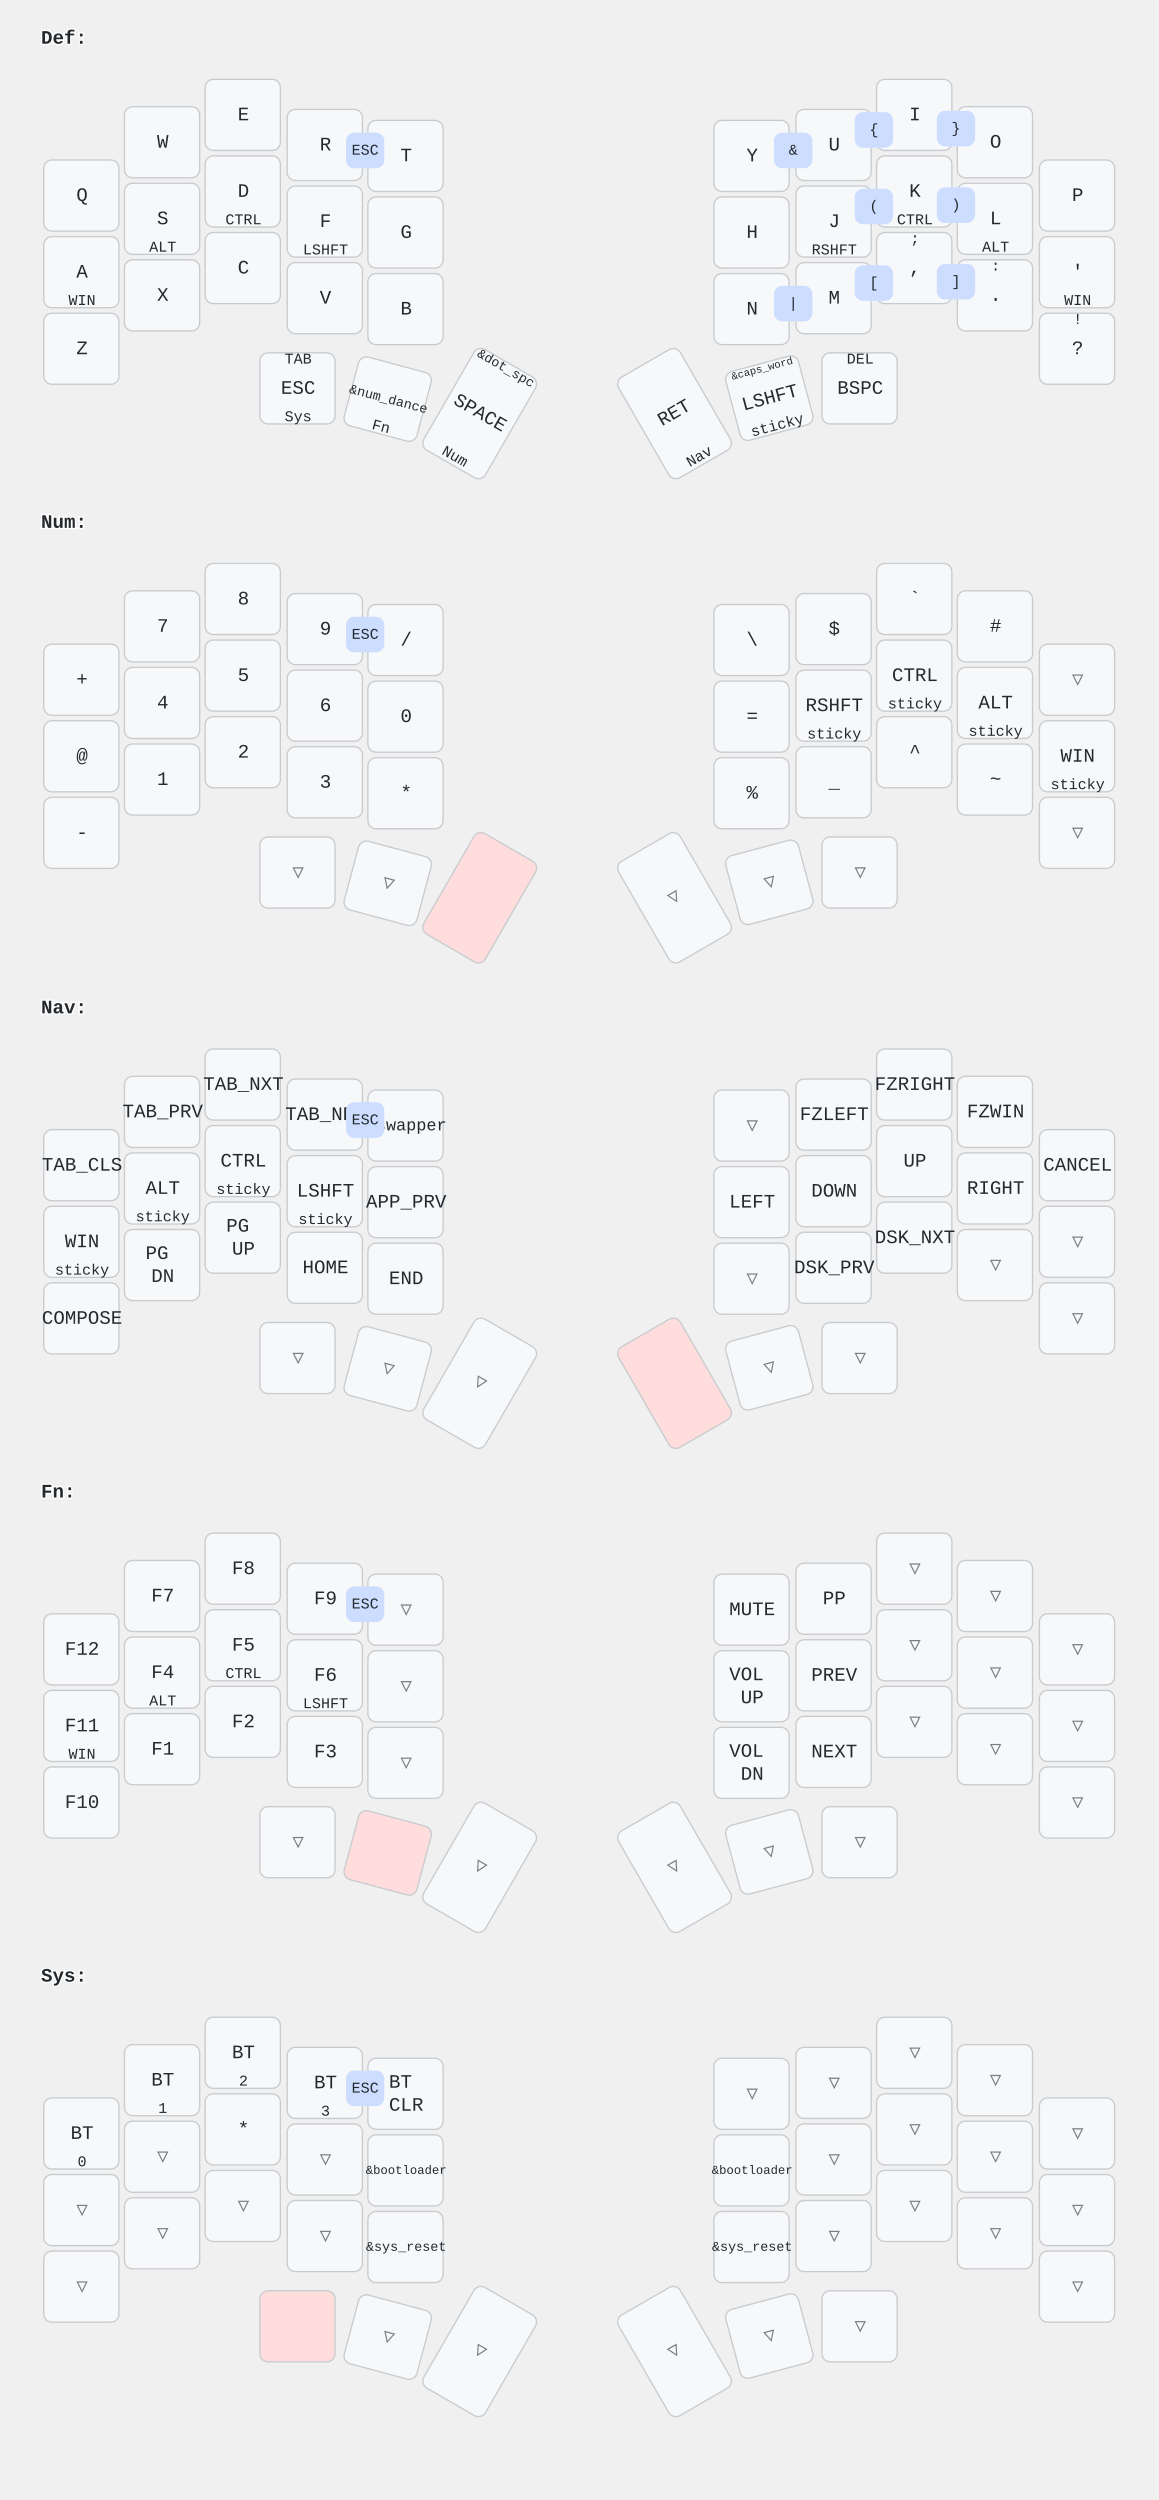
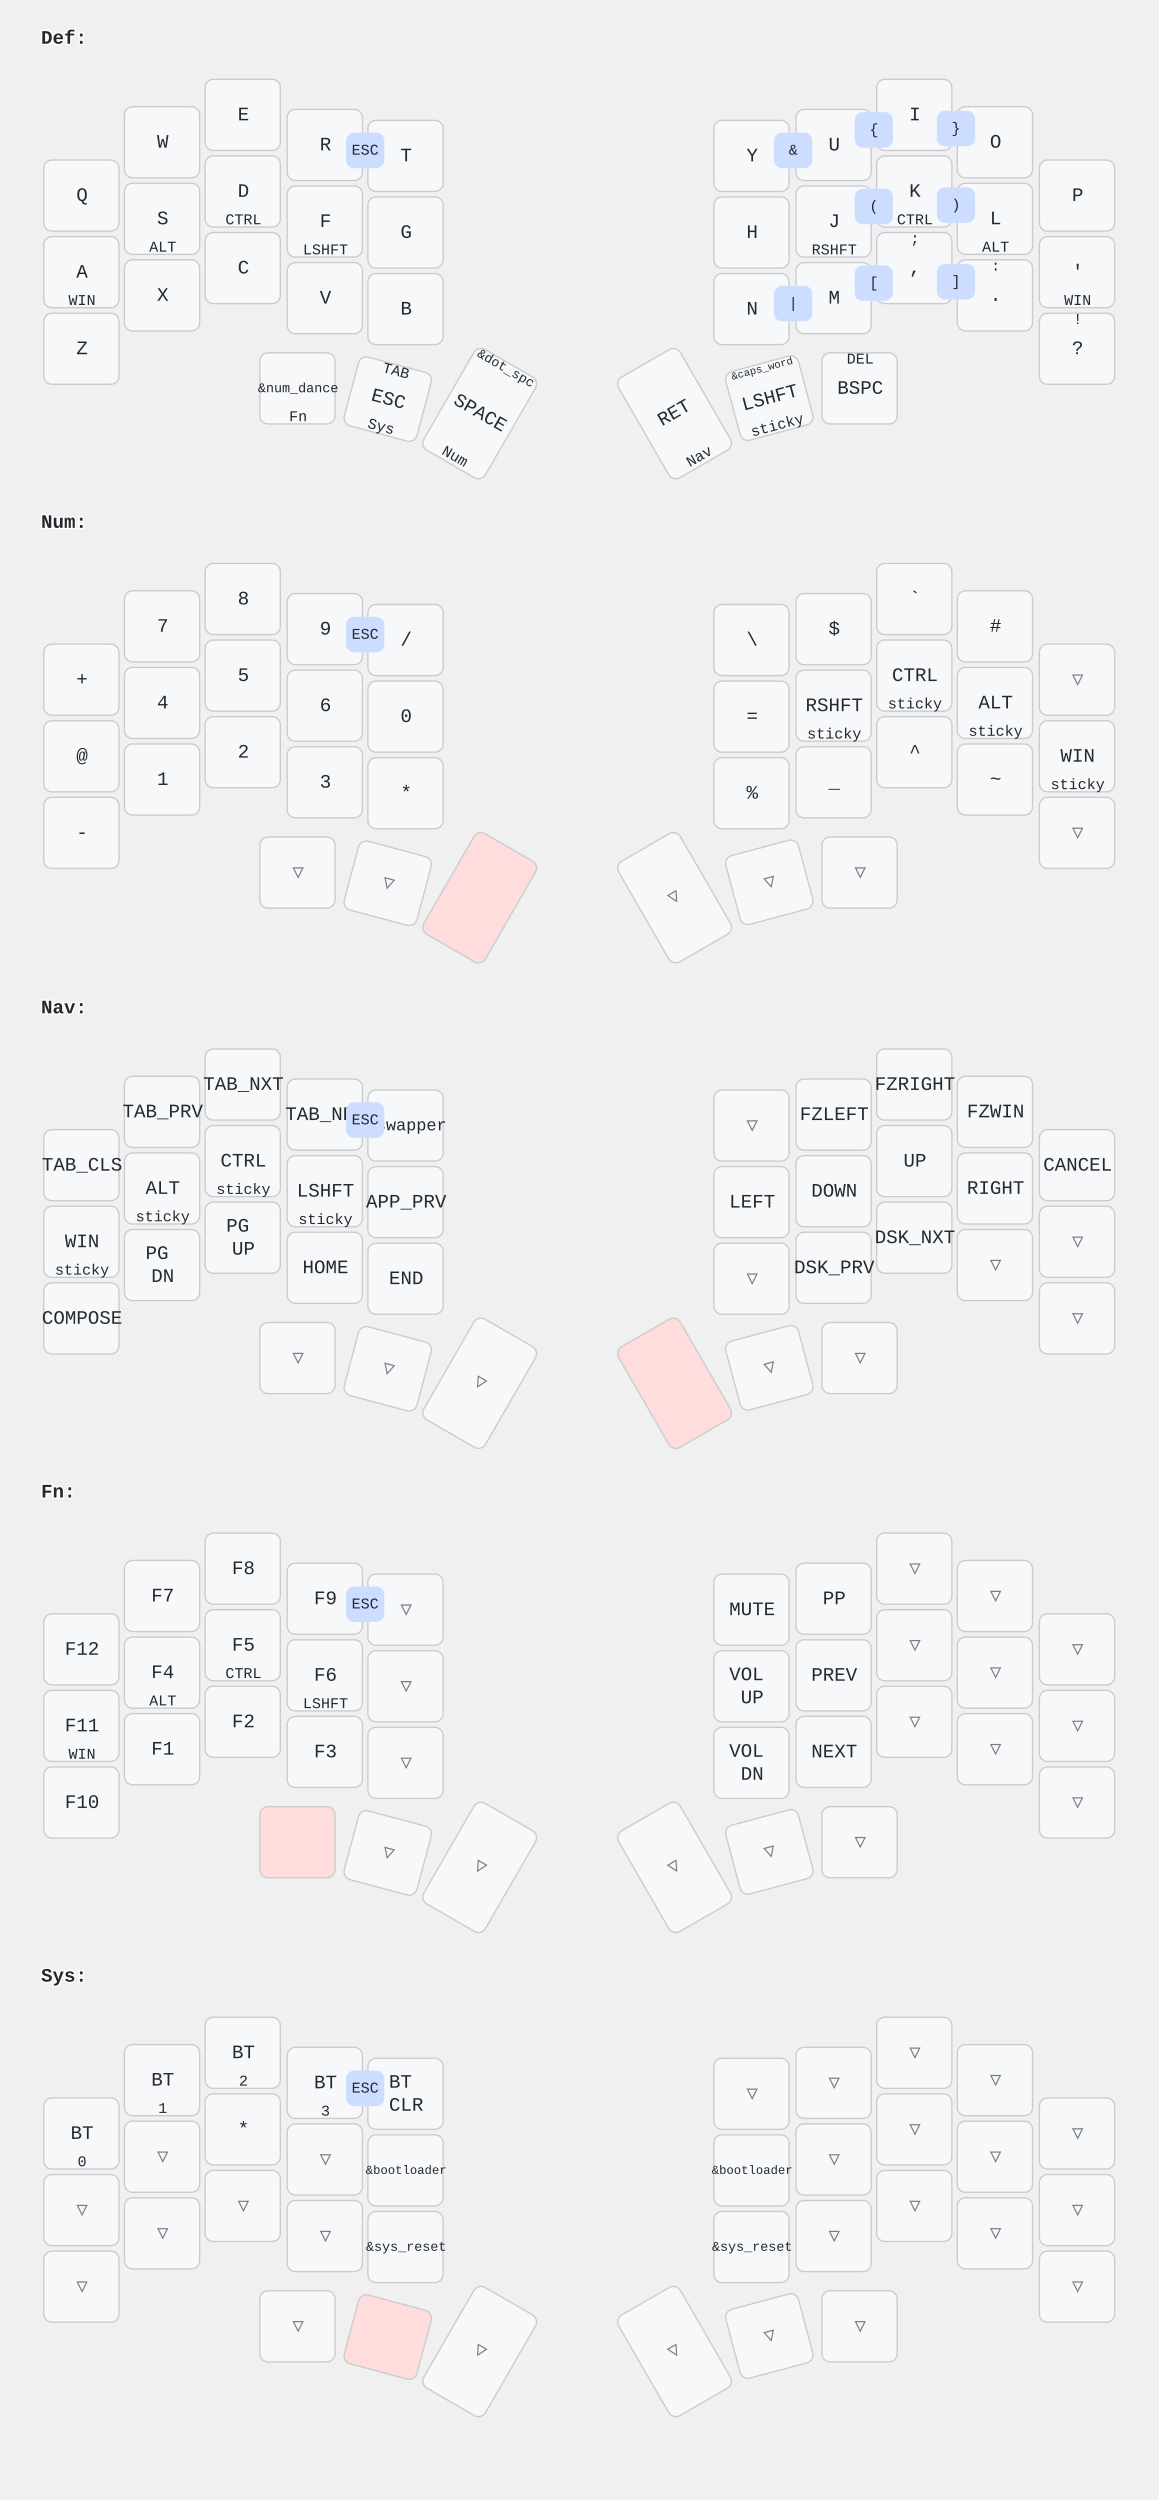
<svg xmlns="http://www.w3.org/2000/svg" width="847" height="1828" viewBox="0 0 847 1828" class="keymap">
  <style>/* inherit to force styles through use tags */
svg path {
    fill: inherit;
}

/* font and background color specifications */
svg.keymap {
    font-family: SFMono-Regular,Consolas,Liberation Mono,Menlo,monospace;
    font-size: 14px;
    font-kerning: normal;
    text-rendering: optimizeLegibility;
    fill: #24292e;
}

/* default key styling */
rect.key {
    fill: #f6f8fa;
    stroke: #c9cccf;
    stroke-width: 1;
}

/* default key side styling, only used is draw_key_sides is set */
rect.side {
    filter: brightness(90%);
}

/* color accent for combo boxes */
rect.combo, rect.combo-separate {
    fill: #cdf;
}

/* color accent for held keys */
rect.held, rect.combo.held {
    fill: #fdd;
}

/* color accent for ghost (optional) keys */
rect.ghost, rect.combo.ghost {
    stroke-dasharray: 4, 4;
    stroke-width: 2;
}

text {
    text-anchor: middle;
    dominant-baseline: middle;
}

/* styling for layer labels */
text.label {
    font-weight: bold;
    text-anchor: start;
    stroke: white;
    stroke-width: 2;
    paint-order: stroke;
}

/* styling for combo tap, and key hold/shifted label text */
text.combo, text.hold, text.shifted {
    font-size: 11px;
}

text.hold {
    text-anchor: middle;
    dominant-baseline: auto;
}

text.shifted {
    text-anchor: middle;
    dominant-baseline: hanging;
}

/* styling for hold/shifted label text in combo box */
text.combo.hold, text.combo.shifted {
    font-size: 8px;
}

/* lighter symbol for transparent keys */
text.trans {
    fill: #7b7e81;
}

/* styling for combo dendrons */
path.combo {
    stroke-width: 1;
    stroke: gray;
    fill: none;
}

/* Start Tabler Icons Cleanup */
/* cannot use height/width with glyphs */
.icon-tabler &gt; path {
    fill: inherit;
    stroke: inherit;
    stroke-width: 2;
}
/* hide tabler's default box */
.icon-tabler &gt; path[stroke="none"][fill="none"] {
    visibility: hidden;
}
/* End Tabler Icons Cleanup */
</style>
  <g transform="translate(30, 0)" class="layer-Def">
    <text x="0" y="28" class="label">Def:</text>
    <g transform="translate(0, 56)">
      <g transform="translate(30, 87)" class="key keypos-0">
        <rect rx="6" ry="6" x="-28" y="-26" width="55" height="52" class="key" />
        <text x="0" y="0" class="key tap">Q</text>
      </g>
      <g transform="translate(89, 48)" class="key keypos-1">
        <rect rx="6" ry="6" x="-28" y="-26" width="55" height="52" class="key" />
        <text x="0" y="0" class="key tap">W</text>
      </g>
      <g transform="translate(148, 28)" class="key keypos-2">
        <rect rx="6" ry="6" x="-28" y="-26" width="55" height="52" class="key" />
        <text x="0" y="0" class="key tap">E</text>
      </g>
      <g transform="translate(208, 50)" class="key keypos-3">
        <rect rx="6" ry="6" x="-28" y="-26" width="55" height="52" class="key" />
        <text x="0" y="0" class="key tap">R</text>
      </g>
      <g transform="translate(267, 58)" class="key keypos-4">
        <rect rx="6" ry="6" x="-28" y="-26" width="55" height="52" class="key" />
        <text x="0" y="0" class="key tap">T</text>
      </g>
      <g transform="translate(520, 58)" class="key keypos-5">
        <rect rx="6" ry="6" x="-28" y="-26" width="55" height="52" class="key" />
        <text x="0" y="0" class="key tap">Y</text>
      </g>
      <g transform="translate(580, 50)" class="key keypos-6">
        <rect rx="6" ry="6" x="-28" y="-26" width="55" height="52" class="key" />
        <text x="0" y="0" class="key tap">U</text>
      </g>
      <g transform="translate(639, 28)" class="key keypos-7">
        <rect rx="6" ry="6" x="-28" y="-26" width="55" height="52" class="key" />
        <text x="0" y="0" class="key tap">I</text>
      </g>
      <g transform="translate(698, 48)" class="key keypos-8">
        <rect rx="6" ry="6" x="-28" y="-26" width="55" height="52" class="key" />
        <text x="0" y="0" class="key tap">O</text>
      </g>
      <g transform="translate(758, 87)" class="key keypos-9">
        <rect rx="6" ry="6" x="-28" y="-26" width="55" height="52" class="key" />
        <text x="0" y="0" class="key tap">P</text>
      </g>
      <g transform="translate(30, 143)" class="key keypos-10">
        <rect rx="6" ry="6" x="-28" y="-26" width="55" height="52" class="key" />
        <text x="0" y="0" class="key tap">A</text>
        <text x="0" y="24" class="key hold">WIN</text>
      </g>
      <g transform="translate(89, 104)" class="key keypos-11">
        <rect rx="6" ry="6" x="-28" y="-26" width="55" height="52" class="key" />
        <text x="0" y="0" class="key tap">S</text>
        <text x="0" y="24" class="key hold">ALT</text>
      </g>
      <g transform="translate(148, 84)" class="key keypos-12">
        <rect rx="6" ry="6" x="-28" y="-26" width="55" height="52" class="key" />
        <text x="0" y="0" class="key tap">D</text>
        <text x="0" y="24" class="key hold">CTRL</text>
      </g>
      <g transform="translate(208, 106)" class="key keypos-13">
        <rect rx="6" ry="6" x="-28" y="-26" width="55" height="52" class="key" />
        <text x="0" y="0" class="key tap">F</text>
        <text x="0" y="24" class="key hold">LSHFT</text>
      </g>
      <g transform="translate(267, 114)" class="key keypos-14">
        <rect rx="6" ry="6" x="-28" y="-26" width="55" height="52" class="key" />
        <text x="0" y="0" class="key tap">G</text>
      </g>
      <g transform="translate(520, 114)" class="key keypos-15">
        <rect rx="6" ry="6" x="-28" y="-26" width="55" height="52" class="key" />
        <text x="0" y="0" class="key tap">H</text>
      </g>
      <g transform="translate(580, 106)" class="key keypos-16">
        <rect rx="6" ry="6" x="-28" y="-26" width="55" height="52" class="key" />
        <text x="0" y="0" class="key tap">J</text>
        <text x="0" y="24" class="key hold">RSHFT</text>
      </g>
      <g transform="translate(639, 84)" class="key keypos-17">
        <rect rx="6" ry="6" x="-28" y="-26" width="55" height="52" class="key" />
        <text x="0" y="0" class="key tap">K</text>
        <text x="0" y="24" class="key hold">CTRL</text>
      </g>
      <g transform="translate(698, 104)" class="key keypos-18">
        <rect rx="6" ry="6" x="-28" y="-26" width="55" height="52" class="key" />
        <text x="0" y="0" class="key tap">L</text>
        <text x="0" y="24" class="key hold">ALT</text>
      </g>
      <g transform="translate(758, 143)" class="key keypos-19">
        <rect rx="6" ry="6" x="-28" y="-26" width="55" height="52" class="key" />
        <text x="0" y="0" class="key tap">'</text>
        <text x="0" y="24" class="key hold">WIN</text>
      </g>
      <g transform="translate(30, 199)" class="key keypos-20">
        <rect rx="6" ry="6" x="-28" y="-26" width="55" height="52" class="key" />
        <text x="0" y="0" class="key tap">Z</text>
      </g>
      <g transform="translate(89, 160)" class="key keypos-21">
        <rect rx="6" ry="6" x="-28" y="-26" width="55" height="52" class="key" />
        <text x="0" y="0" class="key tap">X</text>
      </g>
      <g transform="translate(148, 140)" class="key keypos-22">
        <rect rx="6" ry="6" x="-28" y="-26" width="55" height="52" class="key" />
        <text x="0" y="0" class="key tap">C</text>
      </g>
      <g transform="translate(208, 162)" class="key keypos-23">
        <rect rx="6" ry="6" x="-28" y="-26" width="55" height="52" class="key" />
        <text x="0" y="0" class="key tap">V</text>
      </g>
      <g transform="translate(267, 170)" class="key keypos-24">
        <rect rx="6" ry="6" x="-28" y="-26" width="55" height="52" class="key" />
        <text x="0" y="0" class="key tap">B</text>
      </g>
      <g transform="translate(520, 170)" class="key keypos-25">
        <rect rx="6" ry="6" x="-28" y="-26" width="55" height="52" class="key" />
        <text x="0" y="0" class="key tap">N</text>
      </g>
      <g transform="translate(580, 162)" class="key keypos-26">
        <rect rx="6" ry="6" x="-28" y="-26" width="55" height="52" class="key" />
        <text x="0" y="0" class="key tap">M</text>
      </g>
      <g transform="translate(639, 140)" class="key keypos-27">
        <rect rx="6" ry="6" x="-28" y="-26" width="55" height="52" class="key" />
        <text x="0" y="0" class="key tap">,</text>
        <text x="0" y="-24" class="key shifted">;</text>
      </g>
      <g transform="translate(698, 160)" class="key keypos-28">
        <rect rx="6" ry="6" x="-28" y="-26" width="55" height="52" class="key" />
        <text x="0" y="0" class="key tap">.</text>
        <text x="0" y="-24" class="key shifted">:</text>
      </g>
      <g transform="translate(758, 199)" class="key keypos-29">
        <rect rx="6" ry="6" x="-28" y="-26" width="55" height="52" class="key" />
        <text x="0" y="0" class="key tap">?</text>
        <text x="0" y="-24" class="key shifted">!</text>
      </g>
      <g transform="translate(188, 228)" class="key keypos-30">
        <rect rx="6" ry="6" x="-28" y="-26" width="55" height="52" class="key" />
+         <text x="0" y="0" class="key tap">
+           <tspan style="font-size: 70%">&amp;num_dance</tspan>
+         </text>
+         <text x="0" y="24" class="key hold">Fn</text>
+       </g>
+       <g transform="translate(254, 236) rotate(15.0)" class="key keypos-31">
+         <rect rx="6" ry="6" x="-28" y="-26" width="55" height="52" class="key" />
        <text x="0" y="0" class="key tap">ESC</text>
        <text x="0" y="24" class="key hold">Sys</text>
        <text x="0" y="-24" class="key shifted">TAB</text>
-       </g>
-       <g transform="translate(254, 236) rotate(15.0)" class="key keypos-31">
-         <rect rx="6" ry="6" x="-28" y="-26" width="55" height="52" class="key" />
-         <text x="0" y="0" class="key tap">
-           <tspan style="font-size: 70%">&amp;num_dance</tspan>
-         </text>
-         <text x="0" y="24" class="key hold">Fn</text>
      </g>
      <g transform="translate(321, 246) rotate(30.0)" class="key keypos-32">
        <rect rx="6" ry="6" x="-26" y="-42" width="52" height="85" class="key" />
        <text x="0" y="0" class="key tap">SPACE</text>
        <text x="0" y="40" class="key hold">Num</text>
        <text x="0" y="-40" class="key shifted">
          <tspan style="font-size: 88%">&amp;dot_spc</tspan>
        </text>
      </g>
      <g transform="translate(463, 246) rotate(-30.0)" class="key keypos-33">
        <rect rx="6" ry="6" x="-26" y="-42" width="52" height="85" class="key" />
        <text x="0" y="0" class="key tap">RET</text>
        <text x="0" y="40" class="key hold">Nav</text>
      </g>
      <g transform="translate(533, 235) rotate(-15.0)" class="key keypos-34">
        <rect rx="6" ry="6" x="-28" y="-26" width="55" height="52" class="key" />
        <text x="0" y="0" class="key tap">LSHFT</text>
        <text x="0" y="24" class="key hold">sticky</text>
        <text x="0" y="-24" class="key shifted">
          <tspan style="font-size: 70%">&amp;caps_word</tspan>
        </text>
      </g>
      <g transform="translate(599, 228)" class="key keypos-35">
        <rect rx="6" ry="6" x="-28" y="-26" width="55" height="52" class="key" />
        <text x="0" y="0" class="key tap">BSPC</text>
        <text x="0" y="-24" class="key shifted">DEL</text>
      </g>
      <g class="combo combopos-0">
        <rect rx="6" ry="6" x="223" y="41" width="28" height="26" class="combo" />
        <text x="237" y="54" class="combo tap">ESC</text>
      </g>
      <g class="combo combopos-1">
        <rect rx="6" ry="6" x="536" y="41" width="28" height="26" class="combo" />
        <text x="550" y="54" class="combo tap">&amp;</text>
      </g>
      <g class="combo combopos-2">
        <rect rx="6" ry="6" x="595" y="26" width="28" height="26" class="combo" />
        <text x="609" y="39" class="combo tap">{</text>
      </g>
      <g class="combo combopos-3">
        <rect rx="6" ry="6" x="655" y="25" width="28" height="26" class="combo" />
        <text x="669" y="38" class="combo tap">}</text>
      </g>
      <g class="combo combopos-4">
        <rect rx="6" ry="6" x="595" y="82" width="28" height="26" class="combo" />
        <text x="609" y="95" class="combo tap">(</text>
      </g>
      <g class="combo combopos-5">
        <rect rx="6" ry="6" x="655" y="81" width="28" height="26" class="combo" />
        <text x="669" y="94" class="combo tap">)</text>
      </g>
      <g class="combo combopos-6">
        <rect rx="6" ry="6" x="536" y="153" width="28" height="26" class="combo" />
        <text x="550" y="166" class="combo tap">|</text>
      </g>
      <g class="combo combopos-7">
        <rect rx="6" ry="6" x="595" y="138" width="28" height="26" class="combo" />
        <text x="609" y="151" class="combo tap">[</text>
      </g>
      <g class="combo combopos-8">
        <rect rx="6" ry="6" x="655" y="137" width="28" height="26" class="combo" />
        <text x="669" y="150" class="combo tap">]</text>
      </g>
    </g>
  </g>
  <g transform="translate(30, 354)" class="layer-Num">
    <text x="0" y="28" class="label">Num:</text>
    <g transform="translate(0, 56)">
      <g transform="translate(30, 87)" class="key keypos-0">
        <rect rx="6" ry="6" x="-28" y="-26" width="55" height="52" class="key" />
        <text x="0" y="0" class="key tap">+</text>
      </g>
      <g transform="translate(89, 48)" class="key keypos-1">
        <rect rx="6" ry="6" x="-28" y="-26" width="55" height="52" class="key" />
        <text x="0" y="0" class="key tap">7</text>
      </g>
      <g transform="translate(148, 28)" class="key keypos-2">
        <rect rx="6" ry="6" x="-28" y="-26" width="55" height="52" class="key" />
        <text x="0" y="0" class="key tap">8</text>
      </g>
      <g transform="translate(208, 50)" class="key keypos-3">
        <rect rx="6" ry="6" x="-28" y="-26" width="55" height="52" class="key" />
        <text x="0" y="0" class="key tap">9</text>
      </g>
      <g transform="translate(267, 58)" class="key keypos-4">
        <rect rx="6" ry="6" x="-28" y="-26" width="55" height="52" class="key" />
        <text x="0" y="0" class="key tap">/</text>
      </g>
      <g transform="translate(520, 58)" class="key keypos-5">
        <rect rx="6" ry="6" x="-28" y="-26" width="55" height="52" class="key" />
        <text x="0" y="0" class="key tap">\</text>
      </g>
      <g transform="translate(580, 50)" class="key keypos-6">
        <rect rx="6" ry="6" x="-28" y="-26" width="55" height="52" class="key" />
        <text x="0" y="0" class="key tap">$</text>
      </g>
      <g transform="translate(639, 28)" class="key keypos-7">
        <rect rx="6" ry="6" x="-28" y="-26" width="55" height="52" class="key" />
        <text x="0" y="0" class="key tap">`</text>
      </g>
      <g transform="translate(698, 48)" class="key keypos-8">
        <rect rx="6" ry="6" x="-28" y="-26" width="55" height="52" class="key" />
        <text x="0" y="0" class="key tap">#</text>
      </g>
      <g transform="translate(758, 87)" class="key trans keypos-9">
        <rect rx="6" ry="6" x="-28" y="-26" width="55" height="52" class="key trans" />
        <text x="0" y="0" class="key trans tap">▽</text>
      </g>
      <g transform="translate(30, 143)" class="key keypos-10">
        <rect rx="6" ry="6" x="-28" y="-26" width="55" height="52" class="key" />
        <text x="0" y="0" class="key tap">@</text>
      </g>
      <g transform="translate(89, 104)" class="key keypos-11">
        <rect rx="6" ry="6" x="-28" y="-26" width="55" height="52" class="key" />
        <text x="0" y="0" class="key tap">4</text>
      </g>
      <g transform="translate(148, 84)" class="key keypos-12">
        <rect rx="6" ry="6" x="-28" y="-26" width="55" height="52" class="key" />
        <text x="0" y="0" class="key tap">5</text>
      </g>
      <g transform="translate(208, 106)" class="key keypos-13">
        <rect rx="6" ry="6" x="-28" y="-26" width="55" height="52" class="key" />
        <text x="0" y="0" class="key tap">6</text>
      </g>
      <g transform="translate(267, 114)" class="key keypos-14">
        <rect rx="6" ry="6" x="-28" y="-26" width="55" height="52" class="key" />
        <text x="0" y="0" class="key tap">0</text>
      </g>
      <g transform="translate(520, 114)" class="key keypos-15">
        <rect rx="6" ry="6" x="-28" y="-26" width="55" height="52" class="key" />
        <text x="0" y="0" class="key tap">=</text>
      </g>
      <g transform="translate(580, 106)" class="key keypos-16">
        <rect rx="6" ry="6" x="-28" y="-26" width="55" height="52" class="key" />
        <text x="0" y="0" class="key tap">RSHFT</text>
        <text x="0" y="24" class="key hold">sticky</text>
      </g>
      <g transform="translate(639, 84)" class="key keypos-17">
        <rect rx="6" ry="6" x="-28" y="-26" width="55" height="52" class="key" />
        <text x="0" y="0" class="key tap">CTRL</text>
        <text x="0" y="24" class="key hold">sticky</text>
      </g>
      <g transform="translate(698, 104)" class="key keypos-18">
        <rect rx="6" ry="6" x="-28" y="-26" width="55" height="52" class="key" />
        <text x="0" y="0" class="key tap">ALT</text>
        <text x="0" y="24" class="key hold">sticky</text>
      </g>
      <g transform="translate(758, 143)" class="key keypos-19">
        <rect rx="6" ry="6" x="-28" y="-26" width="55" height="52" class="key" />
        <text x="0" y="0" class="key tap">WIN</text>
        <text x="0" y="24" class="key hold">sticky</text>
      </g>
      <g transform="translate(30, 199)" class="key keypos-20">
        <rect rx="6" ry="6" x="-28" y="-26" width="55" height="52" class="key" />
        <text x="0" y="0" class="key tap">-</text>
      </g>
      <g transform="translate(89, 160)" class="key keypos-21">
        <rect rx="6" ry="6" x="-28" y="-26" width="55" height="52" class="key" />
        <text x="0" y="0" class="key tap">1</text>
      </g>
      <g transform="translate(148, 140)" class="key keypos-22">
        <rect rx="6" ry="6" x="-28" y="-26" width="55" height="52" class="key" />
        <text x="0" y="0" class="key tap">2</text>
      </g>
      <g transform="translate(208, 162)" class="key keypos-23">
        <rect rx="6" ry="6" x="-28" y="-26" width="55" height="52" class="key" />
        <text x="0" y="0" class="key tap">3</text>
      </g>
      <g transform="translate(267, 170)" class="key keypos-24">
        <rect rx="6" ry="6" x="-28" y="-26" width="55" height="52" class="key" />
        <text x="0" y="0" class="key tap">*</text>
      </g>
      <g transform="translate(520, 170)" class="key keypos-25">
        <rect rx="6" ry="6" x="-28" y="-26" width="55" height="52" class="key" />
        <text x="0" y="0" class="key tap">%</text>
      </g>
      <g transform="translate(580, 162)" class="key keypos-26">
        <rect rx="6" ry="6" x="-28" y="-26" width="55" height="52" class="key" />
        <text x="0" y="0" class="key tap">_</text>
      </g>
      <g transform="translate(639, 140)" class="key keypos-27">
        <rect rx="6" ry="6" x="-28" y="-26" width="55" height="52" class="key" />
        <text x="0" y="0" class="key tap">^</text>
      </g>
      <g transform="translate(698, 160)" class="key keypos-28">
        <rect rx="6" ry="6" x="-28" y="-26" width="55" height="52" class="key" />
        <text x="0" y="0" class="key tap">~</text>
      </g>
      <g transform="translate(758, 199)" class="key trans keypos-29">
        <rect rx="6" ry="6" x="-28" y="-26" width="55" height="52" class="key trans" />
        <text x="0" y="0" class="key trans tap">▽</text>
      </g>
      <g transform="translate(188, 228)" class="key trans keypos-30">
        <rect rx="6" ry="6" x="-28" y="-26" width="55" height="52" class="key trans" />
        <text x="0" y="0" class="key trans tap">▽</text>
      </g>
      <g transform="translate(254, 236) rotate(15.0)" class="key trans keypos-31">
        <rect rx="6" ry="6" x="-28" y="-26" width="55" height="52" class="key trans" />
        <text x="0" y="0" class="key trans tap">▽</text>
      </g>
      <g transform="translate(321, 246) rotate(30.0)" class="key held keypos-32">
        <rect rx="6" ry="6" x="-26" y="-42" width="52" height="85" class="key held" />
      </g>
      <g transform="translate(463, 246) rotate(-30.0)" class="key trans keypos-33">
        <rect rx="6" ry="6" x="-26" y="-42" width="52" height="85" class="key trans" />
        <text x="0" y="0" class="key trans tap">▽</text>
      </g>
      <g transform="translate(533, 235) rotate(-15.0)" class="key trans keypos-34">
        <rect rx="6" ry="6" x="-28" y="-26" width="55" height="52" class="key trans" />
        <text x="0" y="0" class="key trans tap">▽</text>
      </g>
      <g transform="translate(599, 228)" class="key trans keypos-35">
        <rect rx="6" ry="6" x="-28" y="-26" width="55" height="52" class="key trans" />
        <text x="0" y="0" class="key trans tap">▽</text>
      </g>
      <g class="combo combopos-0">
        <rect rx="6" ry="6" x="223" y="41" width="28" height="26" class="combo" />
        <text x="237" y="54" class="combo tap">ESC</text>
      </g>
    </g>
  </g>
  <g transform="translate(30, 709)" class="layer-Nav">
    <text x="0" y="28" class="label">Nav:</text>
    <g transform="translate(0, 56)">
      <g transform="translate(30, 87)" class="key keypos-0">
        <rect rx="6" ry="6" x="-28" y="-26" width="55" height="52" class="key" />
        <text x="0" y="0" class="key tap">TAB_CLS</text>
      </g>
      <g transform="translate(89, 48)" class="key keypos-1">
        <rect rx="6" ry="6" x="-28" y="-26" width="55" height="52" class="key" />
        <text x="0" y="0" class="key tap">TAB_PRV</text>
      </g>
      <g transform="translate(148, 28)" class="key keypos-2">
        <rect rx="6" ry="6" x="-28" y="-26" width="55" height="52" class="key" />
        <text x="0" y="0" class="key tap">TAB_NXT</text>
      </g>
      <g transform="translate(208, 50)" class="key keypos-3">
        <rect rx="6" ry="6" x="-28" y="-26" width="55" height="52" class="key" />
        <text x="0" y="0" class="key tap">TAB_NEW</text>
      </g>
      <g transform="translate(267, 58)" class="key keypos-4">
        <rect rx="6" ry="6" x="-28" y="-26" width="55" height="52" class="key" />
        <text x="0" y="0" class="key tap">
          <tspan style="font-size: 88%">&amp;swapper</tspan>
        </text>
      </g>
      <g transform="translate(520, 58)" class="key trans keypos-5">
        <rect rx="6" ry="6" x="-28" y="-26" width="55" height="52" class="key trans" />
        <text x="0" y="0" class="key trans tap">▽</text>
      </g>
      <g transform="translate(580, 50)" class="key keypos-6">
        <rect rx="6" ry="6" x="-28" y="-26" width="55" height="52" class="key" />
        <text x="0" y="0" class="key tap">FZLEFT</text>
      </g>
      <g transform="translate(639, 28)" class="key keypos-7">
        <rect rx="6" ry="6" x="-28" y="-26" width="55" height="52" class="key" />
        <text x="0" y="0" class="key tap">FZRIGHT</text>
      </g>
      <g transform="translate(698, 48)" class="key keypos-8">
        <rect rx="6" ry="6" x="-28" y="-26" width="55" height="52" class="key" />
        <text x="0" y="0" class="key tap">FZWIN</text>
      </g>
      <g transform="translate(758, 87)" class="key keypos-9">
        <rect rx="6" ry="6" x="-28" y="-26" width="55" height="52" class="key" />
        <text x="0" y="0" class="key tap">CANCEL</text>
      </g>
      <g transform="translate(30, 143)" class="key keypos-10">
        <rect rx="6" ry="6" x="-28" y="-26" width="55" height="52" class="key" />
        <text x="0" y="0" class="key tap">WIN</text>
        <text x="0" y="24" class="key hold">sticky</text>
      </g>
      <g transform="translate(89, 104)" class="key keypos-11">
        <rect rx="6" ry="6" x="-28" y="-26" width="55" height="52" class="key" />
        <text x="0" y="0" class="key tap">ALT</text>
        <text x="0" y="24" class="key hold">sticky</text>
      </g>
      <g transform="translate(148, 84)" class="key keypos-12">
        <rect rx="6" ry="6" x="-28" y="-26" width="55" height="52" class="key" />
        <text x="0" y="0" class="key tap">CTRL</text>
        <text x="0" y="24" class="key hold">sticky</text>
      </g>
      <g transform="translate(208, 106)" class="key keypos-13">
        <rect rx="6" ry="6" x="-28" y="-26" width="55" height="52" class="key" />
        <text x="0" y="0" class="key tap">LSHFT</text>
        <text x="0" y="24" class="key hold">sticky</text>
      </g>
      <g transform="translate(267, 114)" class="key keypos-14">
        <rect rx="6" ry="6" x="-28" y="-26" width="55" height="52" class="key" />
        <text x="0" y="0" class="key tap">APP_PRV</text>
      </g>
      <g transform="translate(520, 114)" class="key keypos-15">
        <rect rx="6" ry="6" x="-28" y="-26" width="55" height="52" class="key" />
        <text x="0" y="0" class="key tap">LEFT</text>
      </g>
      <g transform="translate(580, 106)" class="key keypos-16">
        <rect rx="6" ry="6" x="-28" y="-26" width="55" height="52" class="key" />
        <text x="0" y="0" class="key tap">DOWN</text>
      </g>
      <g transform="translate(639, 84)" class="key keypos-17">
        <rect rx="6" ry="6" x="-28" y="-26" width="55" height="52" class="key" />
        <text x="0" y="0" class="key tap">UP</text>
      </g>
      <g transform="translate(698, 104)" class="key keypos-18">
        <rect rx="6" ry="6" x="-28" y="-26" width="55" height="52" class="key" />
        <text x="0" y="0" class="key tap">RIGHT</text>
      </g>
      <g transform="translate(758, 143)" class="key trans keypos-19">
        <rect rx="6" ry="6" x="-28" y="-26" width="55" height="52" class="key trans" />
        <text x="0" y="0" class="key trans tap">▽</text>
      </g>
      <g transform="translate(30, 199)" class="key keypos-20">
        <rect rx="6" ry="6" x="-28" y="-26" width="55" height="52" class="key" />
        <text x="0" y="0" class="key tap">COMPOSE</text>
      </g>
      <g transform="translate(89, 160)" class="key keypos-21">
        <rect rx="6" ry="6" x="-28" y="-26" width="55" height="52" class="key" />
        <text x="0" y="0" class="key tap">
          <tspan x="0" dy="-0.6em">PG</tspan>
          <tspan x="0" dy="1.2em">DN</tspan>
        </text>
      </g>
      <g transform="translate(148, 140)" class="key keypos-22">
        <rect rx="6" ry="6" x="-28" y="-26" width="55" height="52" class="key" />
        <text x="0" y="0" class="key tap">
          <tspan x="0" dy="-0.6em">PG</tspan>
          <tspan x="0" dy="1.2em">UP</tspan>
        </text>
      </g>
      <g transform="translate(208, 162)" class="key keypos-23">
        <rect rx="6" ry="6" x="-28" y="-26" width="55" height="52" class="key" />
        <text x="0" y="0" class="key tap">HOME</text>
      </g>
      <g transform="translate(267, 170)" class="key keypos-24">
        <rect rx="6" ry="6" x="-28" y="-26" width="55" height="52" class="key" />
        <text x="0" y="0" class="key tap">END</text>
      </g>
      <g transform="translate(520, 170)" class="key trans keypos-25">
        <rect rx="6" ry="6" x="-28" y="-26" width="55" height="52" class="key trans" />
        <text x="0" y="0" class="key trans tap">▽</text>
      </g>
      <g transform="translate(580, 162)" class="key keypos-26">
        <rect rx="6" ry="6" x="-28" y="-26" width="55" height="52" class="key" />
        <text x="0" y="0" class="key tap">DSK_PRV</text>
      </g>
      <g transform="translate(639, 140)" class="key keypos-27">
        <rect rx="6" ry="6" x="-28" y="-26" width="55" height="52" class="key" />
        <text x="0" y="0" class="key tap">DSK_NXT</text>
      </g>
      <g transform="translate(698, 160)" class="key trans keypos-28">
        <rect rx="6" ry="6" x="-28" y="-26" width="55" height="52" class="key trans" />
        <text x="0" y="0" class="key trans tap">▽</text>
      </g>
      <g transform="translate(758, 199)" class="key trans keypos-29">
        <rect rx="6" ry="6" x="-28" y="-26" width="55" height="52" class="key trans" />
        <text x="0" y="0" class="key trans tap">▽</text>
      </g>
      <g transform="translate(188, 228)" class="key trans keypos-30">
        <rect rx="6" ry="6" x="-28" y="-26" width="55" height="52" class="key trans" />
        <text x="0" y="0" class="key trans tap">▽</text>
      </g>
      <g transform="translate(254, 236) rotate(15.0)" class="key trans keypos-31">
        <rect rx="6" ry="6" x="-28" y="-26" width="55" height="52" class="key trans" />
        <text x="0" y="0" class="key trans tap">▽</text>
      </g>
      <g transform="translate(321, 246) rotate(30.0)" class="key trans keypos-32">
        <rect rx="6" ry="6" x="-26" y="-42" width="52" height="85" class="key trans" />
        <text x="0" y="0" class="key trans tap">▽</text>
      </g>
      <g transform="translate(463, 246) rotate(-30.0)" class="key held keypos-33">
        <rect rx="6" ry="6" x="-26" y="-42" width="52" height="85" class="key held" />
      </g>
      <g transform="translate(533, 235) rotate(-15.0)" class="key trans keypos-34">
        <rect rx="6" ry="6" x="-28" y="-26" width="55" height="52" class="key trans" />
        <text x="0" y="0" class="key trans tap">▽</text>
      </g>
      <g transform="translate(599, 228)" class="key trans keypos-35">
        <rect rx="6" ry="6" x="-28" y="-26" width="55" height="52" class="key trans" />
        <text x="0" y="0" class="key trans tap">▽</text>
      </g>
      <g class="combo combopos-0">
        <rect rx="6" ry="6" x="223" y="41" width="28" height="26" class="combo" />
        <text x="237" y="54" class="combo tap">ESC</text>
      </g>
    </g>
  </g>
  <g transform="translate(30, 1063)" class="layer-Fn">
    <text x="0" y="28" class="label">Fn:</text>
    <g transform="translate(0, 56)">
      <g transform="translate(30, 87)" class="key keypos-0">
        <rect rx="6" ry="6" x="-28" y="-26" width="55" height="52" class="key" />
        <text x="0" y="0" class="key tap">F12</text>
      </g>
      <g transform="translate(89, 48)" class="key keypos-1">
        <rect rx="6" ry="6" x="-28" y="-26" width="55" height="52" class="key" />
        <text x="0" y="0" class="key tap">F7</text>
      </g>
      <g transform="translate(148, 28)" class="key keypos-2">
        <rect rx="6" ry="6" x="-28" y="-26" width="55" height="52" class="key" />
        <text x="0" y="0" class="key tap">F8</text>
      </g>
      <g transform="translate(208, 50)" class="key keypos-3">
        <rect rx="6" ry="6" x="-28" y="-26" width="55" height="52" class="key" />
        <text x="0" y="0" class="key tap">F9</text>
      </g>
      <g transform="translate(267, 58)" class="key trans keypos-4">
        <rect rx="6" ry="6" x="-28" y="-26" width="55" height="52" class="key trans" />
        <text x="0" y="0" class="key trans tap">▽</text>
      </g>
      <g transform="translate(520, 58)" class="key keypos-5">
        <rect rx="6" ry="6" x="-28" y="-26" width="55" height="52" class="key" />
        <text x="0" y="0" class="key tap">MUTE</text>
      </g>
      <g transform="translate(580, 50)" class="key keypos-6">
        <rect rx="6" ry="6" x="-28" y="-26" width="55" height="52" class="key" />
        <text x="0" y="0" class="key tap">PP</text>
      </g>
      <g transform="translate(639, 28)" class="key trans keypos-7">
        <rect rx="6" ry="6" x="-28" y="-26" width="55" height="52" class="key trans" />
        <text x="0" y="0" class="key trans tap">▽</text>
      </g>
      <g transform="translate(698, 48)" class="key trans keypos-8">
        <rect rx="6" ry="6" x="-28" y="-26" width="55" height="52" class="key trans" />
        <text x="0" y="0" class="key trans tap">▽</text>
      </g>
      <g transform="translate(758, 87)" class="key trans keypos-9">
        <rect rx="6" ry="6" x="-28" y="-26" width="55" height="52" class="key trans" />
        <text x="0" y="0" class="key trans tap">▽</text>
      </g>
      <g transform="translate(30, 143)" class="key keypos-10">
        <rect rx="6" ry="6" x="-28" y="-26" width="55" height="52" class="key" />
        <text x="0" y="0" class="key tap">F11</text>
        <text x="0" y="24" class="key hold">WIN</text>
      </g>
      <g transform="translate(89, 104)" class="key keypos-11">
        <rect rx="6" ry="6" x="-28" y="-26" width="55" height="52" class="key" />
        <text x="0" y="0" class="key tap">F4</text>
        <text x="0" y="24" class="key hold">ALT</text>
      </g>
      <g transform="translate(148, 84)" class="key keypos-12">
        <rect rx="6" ry="6" x="-28" y="-26" width="55" height="52" class="key" />
        <text x="0" y="0" class="key tap">F5</text>
        <text x="0" y="24" class="key hold">CTRL</text>
      </g>
      <g transform="translate(208, 106)" class="key keypos-13">
        <rect rx="6" ry="6" x="-28" y="-26" width="55" height="52" class="key" />
        <text x="0" y="0" class="key tap">F6</text>
        <text x="0" y="24" class="key hold">LSHFT</text>
      </g>
      <g transform="translate(267, 114)" class="key trans keypos-14">
        <rect rx="6" ry="6" x="-28" y="-26" width="55" height="52" class="key trans" />
        <text x="0" y="0" class="key trans tap">▽</text>
      </g>
      <g transform="translate(520, 114)" class="key keypos-15">
        <rect rx="6" ry="6" x="-28" y="-26" width="55" height="52" class="key" />
        <text x="0" y="0" class="key tap">
          <tspan x="0" dy="-0.6em">VOL</tspan>
          <tspan x="0" dy="1.2em">UP</tspan>
        </text>
      </g>
      <g transform="translate(580, 106)" class="key keypos-16">
        <rect rx="6" ry="6" x="-28" y="-26" width="55" height="52" class="key" />
        <text x="0" y="0" class="key tap">PREV</text>
      </g>
      <g transform="translate(639, 84)" class="key trans keypos-17">
        <rect rx="6" ry="6" x="-28" y="-26" width="55" height="52" class="key trans" />
        <text x="0" y="0" class="key trans tap">▽</text>
      </g>
      <g transform="translate(698, 104)" class="key trans keypos-18">
        <rect rx="6" ry="6" x="-28" y="-26" width="55" height="52" class="key trans" />
        <text x="0" y="0" class="key trans tap">▽</text>
      </g>
      <g transform="translate(758, 143)" class="key trans keypos-19">
        <rect rx="6" ry="6" x="-28" y="-26" width="55" height="52" class="key trans" />
        <text x="0" y="0" class="key trans tap">▽</text>
      </g>
      <g transform="translate(30, 199)" class="key keypos-20">
        <rect rx="6" ry="6" x="-28" y="-26" width="55" height="52" class="key" />
        <text x="0" y="0" class="key tap">F10</text>
      </g>
      <g transform="translate(89, 160)" class="key keypos-21">
        <rect rx="6" ry="6" x="-28" y="-26" width="55" height="52" class="key" />
        <text x="0" y="0" class="key tap">F1</text>
      </g>
      <g transform="translate(148, 140)" class="key keypos-22">
        <rect rx="6" ry="6" x="-28" y="-26" width="55" height="52" class="key" />
        <text x="0" y="0" class="key tap">F2</text>
      </g>
      <g transform="translate(208, 162)" class="key keypos-23">
        <rect rx="6" ry="6" x="-28" y="-26" width="55" height="52" class="key" />
        <text x="0" y="0" class="key tap">F3</text>
      </g>
      <g transform="translate(267, 170)" class="key trans keypos-24">
        <rect rx="6" ry="6" x="-28" y="-26" width="55" height="52" class="key trans" />
        <text x="0" y="0" class="key trans tap">▽</text>
      </g>
      <g transform="translate(520, 170)" class="key keypos-25">
        <rect rx="6" ry="6" x="-28" y="-26" width="55" height="52" class="key" />
        <text x="0" y="0" class="key tap">
          <tspan x="0" dy="-0.6em">VOL</tspan>
          <tspan x="0" dy="1.2em">DN</tspan>
        </text>
      </g>
      <g transform="translate(580, 162)" class="key keypos-26">
        <rect rx="6" ry="6" x="-28" y="-26" width="55" height="52" class="key" />
        <text x="0" y="0" class="key tap">NEXT</text>
      </g>
      <g transform="translate(639, 140)" class="key trans keypos-27">
        <rect rx="6" ry="6" x="-28" y="-26" width="55" height="52" class="key trans" />
        <text x="0" y="0" class="key trans tap">▽</text>
      </g>
      <g transform="translate(698, 160)" class="key trans keypos-28">
        <rect rx="6" ry="6" x="-28" y="-26" width="55" height="52" class="key trans" />
        <text x="0" y="0" class="key trans tap">▽</text>
      </g>
      <g transform="translate(758, 199)" class="key trans keypos-29">
        <rect rx="6" ry="6" x="-28" y="-26" width="55" height="52" class="key trans" />
        <text x="0" y="0" class="key trans tap">▽</text>
      </g>
-       <g transform="translate(188, 228)" class="key trans keypos-30">
-         <rect rx="6" ry="6" x="-28" y="-26" width="55" height="52" class="key trans" />
-         <text x="0" y="0" class="key trans tap">▽</text>
-       </g>
-       <g transform="translate(254, 236) rotate(15.0)" class="key held keypos-31">
+       <g transform="translate(188, 228)" class="key held keypos-30">
        <rect rx="6" ry="6" x="-28" y="-26" width="55" height="52" class="key held" />
+       </g>
+       <g transform="translate(254, 236) rotate(15.0)" class="key trans keypos-31">
+         <rect rx="6" ry="6" x="-28" y="-26" width="55" height="52" class="key trans" />
+         <text x="0" y="0" class="key trans tap">▽</text>
      </g>
      <g transform="translate(321, 246) rotate(30.0)" class="key trans keypos-32">
        <rect rx="6" ry="6" x="-26" y="-42" width="52" height="85" class="key trans" />
        <text x="0" y="0" class="key trans tap">▽</text>
      </g>
      <g transform="translate(463, 246) rotate(-30.0)" class="key trans keypos-33">
        <rect rx="6" ry="6" x="-26" y="-42" width="52" height="85" class="key trans" />
        <text x="0" y="0" class="key trans tap">▽</text>
      </g>
      <g transform="translate(533, 235) rotate(-15.0)" class="key trans keypos-34">
        <rect rx="6" ry="6" x="-28" y="-26" width="55" height="52" class="key trans" />
        <text x="0" y="0" class="key trans tap">▽</text>
      </g>
      <g transform="translate(599, 228)" class="key trans keypos-35">
        <rect rx="6" ry="6" x="-28" y="-26" width="55" height="52" class="key trans" />
        <text x="0" y="0" class="key trans tap">▽</text>
      </g>
      <g class="combo combopos-0">
        <rect rx="6" ry="6" x="223" y="41" width="28" height="26" class="combo" />
        <text x="237" y="54" class="combo tap">ESC</text>
      </g>
    </g>
  </g>
  <g transform="translate(30, 1417)" class="layer-Sys">
    <text x="0" y="28" class="label">Sys:</text>
    <g transform="translate(0, 56)">
      <g transform="translate(30, 87)" class="key keypos-0">
        <rect rx="6" ry="6" x="-28" y="-26" width="55" height="52" class="key" />
        <text x="0" y="0" class="key tap">BT</text>
        <text x="0" y="24" class="key hold">0</text>
      </g>
      <g transform="translate(89, 48)" class="key keypos-1">
        <rect rx="6" ry="6" x="-28" y="-26" width="55" height="52" class="key" />
        <text x="0" y="0" class="key tap">BT</text>
        <text x="0" y="24" class="key hold">1</text>
      </g>
      <g transform="translate(148, 28)" class="key keypos-2">
        <rect rx="6" ry="6" x="-28" y="-26" width="55" height="52" class="key" />
        <text x="0" y="0" class="key tap">BT</text>
        <text x="0" y="24" class="key hold">2</text>
      </g>
      <g transform="translate(208, 50)" class="key keypos-3">
        <rect rx="6" ry="6" x="-28" y="-26" width="55" height="52" class="key" />
        <text x="0" y="0" class="key tap">BT</text>
        <text x="0" y="24" class="key hold">3</text>
      </g>
      <g transform="translate(267, 58)" class="key keypos-4">
        <rect rx="6" ry="6" x="-28" y="-26" width="55" height="52" class="key" />
        <text x="0" y="0" class="key tap">
          <tspan x="0" dy="-0.6em">BT</tspan>
          <tspan x="0" dy="1.2em">CLR</tspan>
        </text>
      </g>
      <g transform="translate(520, 58)" class="key trans keypos-5">
        <rect rx="6" ry="6" x="-28" y="-26" width="55" height="52" class="key trans" />
        <text x="0" y="0" class="key trans tap">▽</text>
      </g>
      <g transform="translate(580, 50)" class="key trans keypos-6">
        <rect rx="6" ry="6" x="-28" y="-26" width="55" height="52" class="key trans" />
        <text x="0" y="0" class="key trans tap">▽</text>
      </g>
      <g transform="translate(639, 28)" class="key trans keypos-7">
        <rect rx="6" ry="6" x="-28" y="-26" width="55" height="52" class="key trans" />
        <text x="0" y="0" class="key trans tap">▽</text>
      </g>
      <g transform="translate(698, 48)" class="key trans keypos-8">
        <rect rx="6" ry="6" x="-28" y="-26" width="55" height="52" class="key trans" />
        <text x="0" y="0" class="key trans tap">▽</text>
      </g>
      <g transform="translate(758, 87)" class="key trans keypos-9">
        <rect rx="6" ry="6" x="-28" y="-26" width="55" height="52" class="key trans" />
        <text x="0" y="0" class="key trans tap">▽</text>
      </g>
      <g transform="translate(30, 143)" class="key trans keypos-10">
        <rect rx="6" ry="6" x="-28" y="-26" width="55" height="52" class="key trans" />
        <text x="0" y="0" class="key trans tap">▽</text>
      </g>
      <g transform="translate(89, 104)" class="key trans keypos-11">
        <rect rx="6" ry="6" x="-28" y="-26" width="55" height="52" class="key trans" />
        <text x="0" y="0" class="key trans tap">▽</text>
      </g>
      <g transform="translate(148, 84)" class="key keypos-12">
        <rect rx="6" ry="6" x="-28" y="-26" width="55" height="52" class="key" />
        <text x="0" y="0" class="key tap">*</text>
      </g>
      <g transform="translate(208, 106)" class="key trans keypos-13">
        <rect rx="6" ry="6" x="-28" y="-26" width="55" height="52" class="key trans" />
        <text x="0" y="0" class="key trans tap">▽</text>
      </g>
      <g transform="translate(267, 114)" class="key keypos-14">
        <rect rx="6" ry="6" x="-28" y="-26" width="55" height="52" class="key" />
        <text x="0" y="0" class="key tap">
          <tspan style="font-size: 64%">&amp;bootloader</tspan>
        </text>
      </g>
      <g transform="translate(520, 114)" class="key keypos-15">
        <rect rx="6" ry="6" x="-28" y="-26" width="55" height="52" class="key" />
        <text x="0" y="0" class="key tap">
          <tspan style="font-size: 64%">&amp;bootloader</tspan>
        </text>
      </g>
      <g transform="translate(580, 106)" class="key trans keypos-16">
        <rect rx="6" ry="6" x="-28" y="-26" width="55" height="52" class="key trans" />
        <text x="0" y="0" class="key trans tap">▽</text>
      </g>
      <g transform="translate(639, 84)" class="key trans keypos-17">
        <rect rx="6" ry="6" x="-28" y="-26" width="55" height="52" class="key trans" />
        <text x="0" y="0" class="key trans tap">▽</text>
      </g>
      <g transform="translate(698, 104)" class="key trans keypos-18">
        <rect rx="6" ry="6" x="-28" y="-26" width="55" height="52" class="key trans" />
        <text x="0" y="0" class="key trans tap">▽</text>
      </g>
      <g transform="translate(758, 143)" class="key trans keypos-19">
        <rect rx="6" ry="6" x="-28" y="-26" width="55" height="52" class="key trans" />
        <text x="0" y="0" class="key trans tap">▽</text>
      </g>
      <g transform="translate(30, 199)" class="key trans keypos-20">
        <rect rx="6" ry="6" x="-28" y="-26" width="55" height="52" class="key trans" />
        <text x="0" y="0" class="key trans tap">▽</text>
      </g>
      <g transform="translate(89, 160)" class="key trans keypos-21">
        <rect rx="6" ry="6" x="-28" y="-26" width="55" height="52" class="key trans" />
        <text x="0" y="0" class="key trans tap">▽</text>
      </g>
      <g transform="translate(148, 140)" class="key trans keypos-22">
        <rect rx="6" ry="6" x="-28" y="-26" width="55" height="52" class="key trans" />
        <text x="0" y="0" class="key trans tap">▽</text>
      </g>
      <g transform="translate(208, 162)" class="key trans keypos-23">
        <rect rx="6" ry="6" x="-28" y="-26" width="55" height="52" class="key trans" />
        <text x="0" y="0" class="key trans tap">▽</text>
      </g>
      <g transform="translate(267, 170)" class="key keypos-24">
        <rect rx="6" ry="6" x="-28" y="-26" width="55" height="52" class="key" />
        <text x="0" y="0" class="key tap">
          <tspan style="font-size: 70%">&amp;sys_reset</tspan>
        </text>
      </g>
      <g transform="translate(520, 170)" class="key keypos-25">
        <rect rx="6" ry="6" x="-28" y="-26" width="55" height="52" class="key" />
        <text x="0" y="0" class="key tap">
          <tspan style="font-size: 70%">&amp;sys_reset</tspan>
        </text>
      </g>
      <g transform="translate(580, 162)" class="key trans keypos-26">
        <rect rx="6" ry="6" x="-28" y="-26" width="55" height="52" class="key trans" />
        <text x="0" y="0" class="key trans tap">▽</text>
      </g>
      <g transform="translate(639, 140)" class="key trans keypos-27">
        <rect rx="6" ry="6" x="-28" y="-26" width="55" height="52" class="key trans" />
        <text x="0" y="0" class="key trans tap">▽</text>
      </g>
      <g transform="translate(698, 160)" class="key trans keypos-28">
        <rect rx="6" ry="6" x="-28" y="-26" width="55" height="52" class="key trans" />
        <text x="0" y="0" class="key trans tap">▽</text>
      </g>
      <g transform="translate(758, 199)" class="key trans keypos-29">
        <rect rx="6" ry="6" x="-28" y="-26" width="55" height="52" class="key trans" />
        <text x="0" y="0" class="key trans tap">▽</text>
      </g>
-       <g transform="translate(188, 228)" class="key held keypos-30">
+       <g transform="translate(188, 228)" class="key trans keypos-30">
+         <rect rx="6" ry="6" x="-28" y="-26" width="55" height="52" class="key trans" />
+         <text x="0" y="0" class="key trans tap">▽</text>
+       </g>
+       <g transform="translate(254, 236) rotate(15.0)" class="key held keypos-31">
        <rect rx="6" ry="6" x="-28" y="-26" width="55" height="52" class="key held" />
-       </g>
-       <g transform="translate(254, 236) rotate(15.0)" class="key trans keypos-31">
-         <rect rx="6" ry="6" x="-28" y="-26" width="55" height="52" class="key trans" />
-         <text x="0" y="0" class="key trans tap">▽</text>
      </g>
      <g transform="translate(321, 246) rotate(30.0)" class="key trans keypos-32">
        <rect rx="6" ry="6" x="-26" y="-42" width="52" height="85" class="key trans" />
        <text x="0" y="0" class="key trans tap">▽</text>
      </g>
      <g transform="translate(463, 246) rotate(-30.0)" class="key trans keypos-33">
        <rect rx="6" ry="6" x="-26" y="-42" width="52" height="85" class="key trans" />
        <text x="0" y="0" class="key trans tap">▽</text>
      </g>
      <g transform="translate(533, 235) rotate(-15.0)" class="key trans keypos-34">
        <rect rx="6" ry="6" x="-28" y="-26" width="55" height="52" class="key trans" />
        <text x="0" y="0" class="key trans tap">▽</text>
      </g>
      <g transform="translate(599, 228)" class="key trans keypos-35">
        <rect rx="6" ry="6" x="-28" y="-26" width="55" height="52" class="key trans" />
        <text x="0" y="0" class="key trans tap">▽</text>
      </g>
      <g class="combo combopos-0">
        <rect rx="6" ry="6" x="223" y="41" width="28" height="26" class="combo" />
        <text x="237" y="54" class="combo tap">ESC</text>
      </g>
    </g>
  </g>
</svg>
